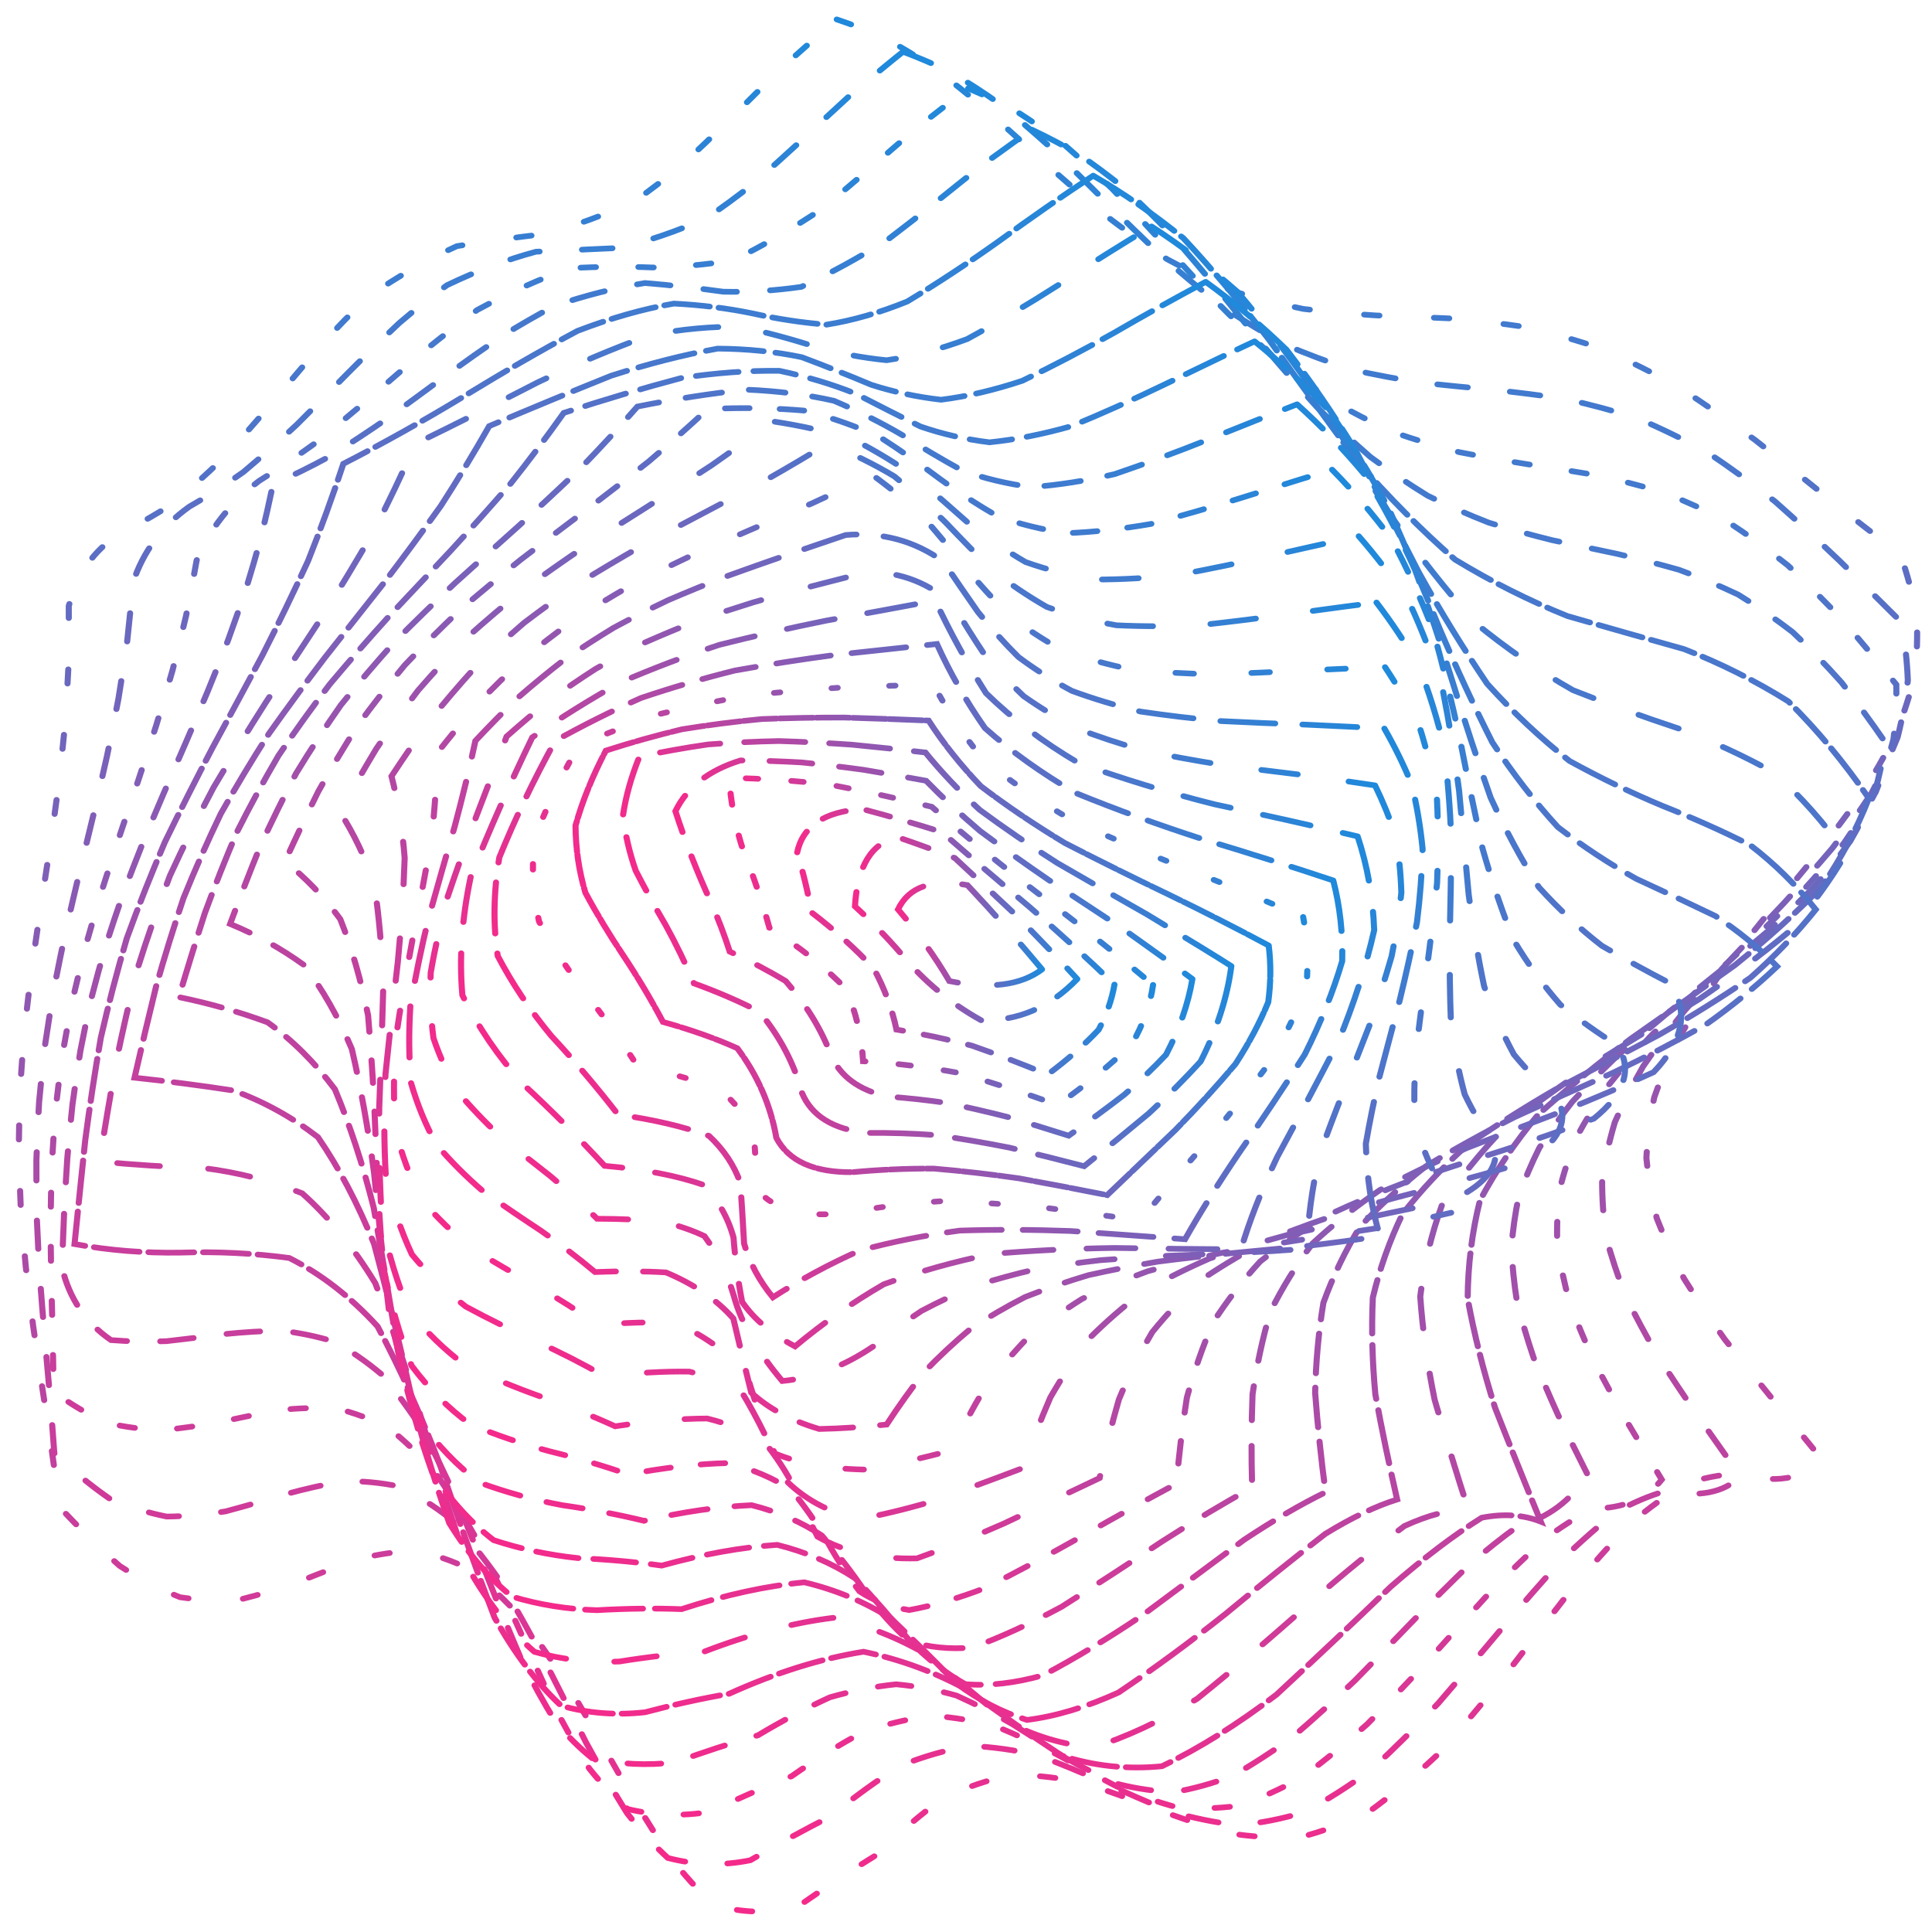
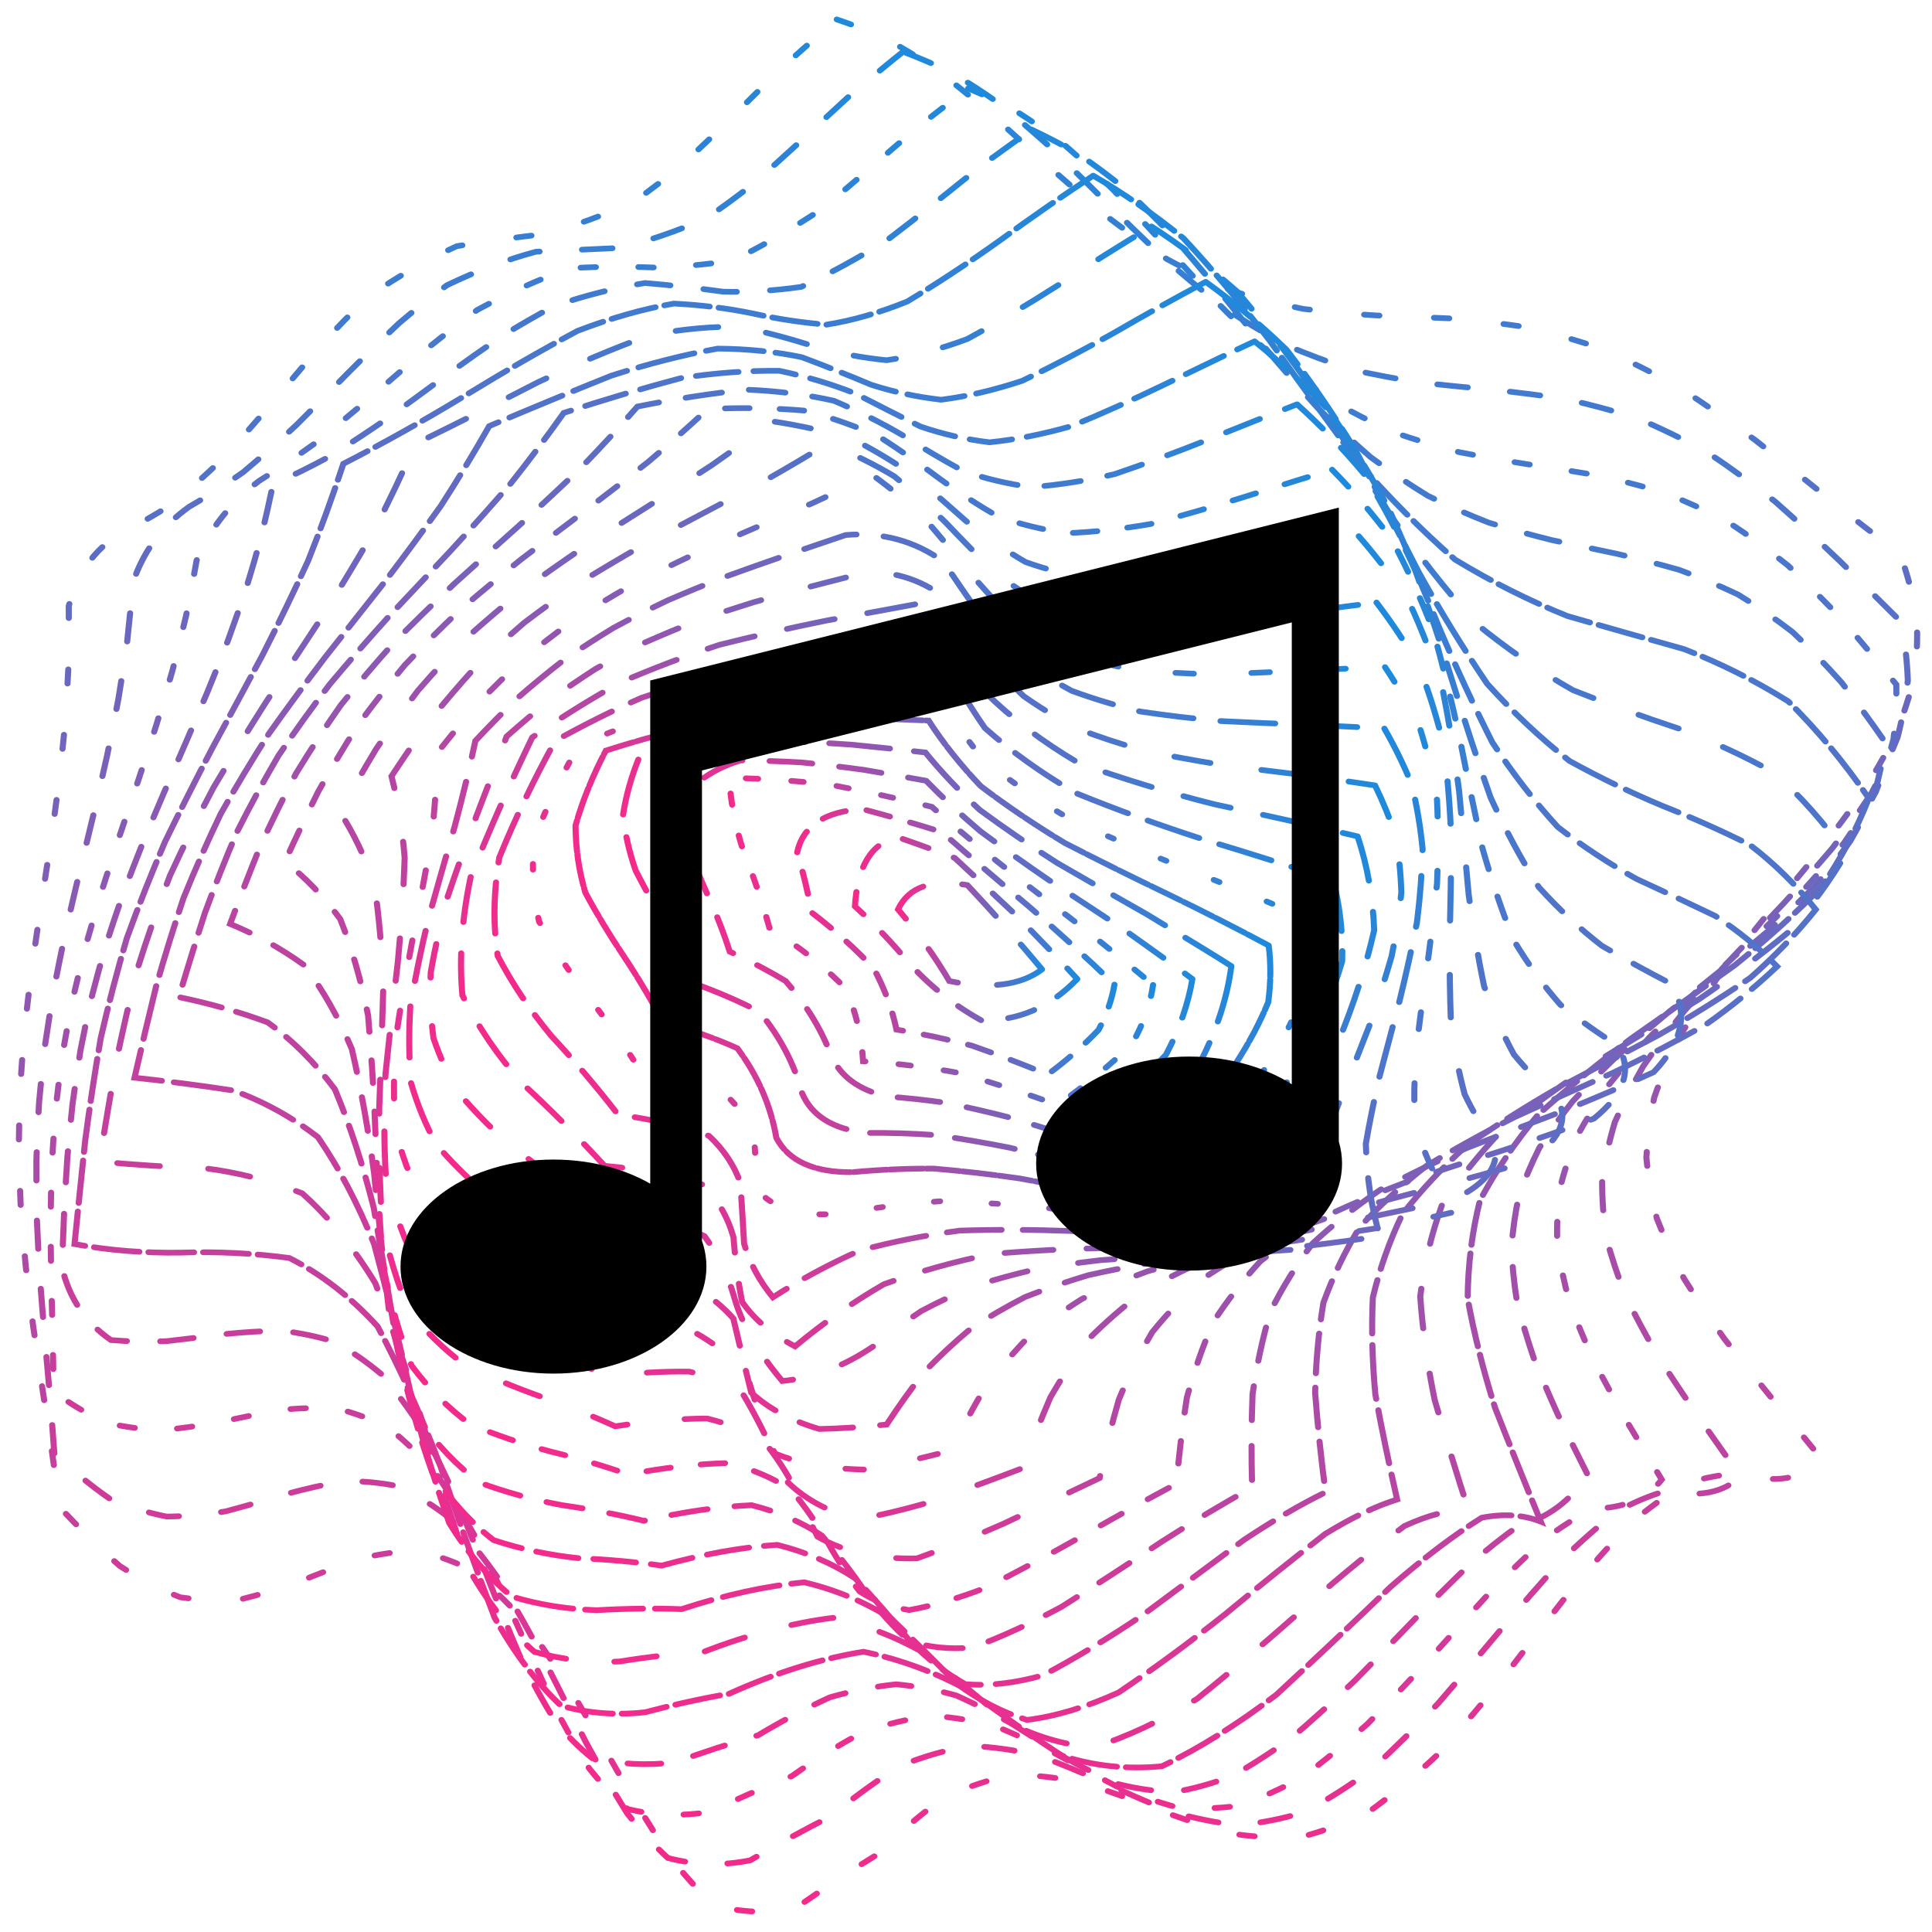
<svg xmlns="http://www.w3.org/2000/svg" viewBox="0 0 800 800">
  <defs>
    <linearGradient x1="50%" y1="0%" x2="50%" y2="100%" id="ccchaos-grad">
      <stop stop-color="hsl(206, 75%, 49%)" stop-opacity="1" offset="0" />
      <stop stop-color="hsl(331, 90%, 56%)" stop-opacity="1" offset="1" />
    </linearGradient>
  </defs>
  <g stroke-width="2" stroke="url(#ccchaos-grad)" fill="none" stroke-linecap="round" transform="matrix(1.258416, 0, 0, 1.179401, -125.2666, -64.02812)" style="">
    <path d="M374.88 61.11Q382.59 63.86 390.5 67.54 398.63 72.29 406.99 78.2 415.6 85.22 424.47 93.21 433.61 101.96 443.03 111.15 452.74 120.43 462.73 129.44 473 137.83 483.56 145.28 494.39 151.58 505.48 156.58 516.83 160.27 528.41 162.75 540.22 164.23 552.22 165.03 564.4 165.5 576.73 166.08 589.18 167.16 601.72 169.13 614.33 172.29 626.96 176.84 639.58 182.88 652.16 190.35 664.67 199.09 677.07 208.78 689.32 219.06 701.39 229.48 713.24 239.56 724.85 248.86 728.26 259.45 730.23 270.05 730.7 280.65 729.66 291.25 727.14 301.84 723.23 312.44 718.06 323.04 711.8 333.64 704.66 344.23 696.9 354.83 688.76 365.43 680.53 376.03 672.49 386.62 664.91 397.22 658.03 407.82 652.11 418.42 647.33 429.01 643.86 439.61 641.82 450.21 641.28 460.81 642.25 471.4 644.7 482 648.55 492.6 653.67 503.2 659.88 513.8 666.98 524.39 674.72 534.99 682.84 545.59 691.07 556.19 699.13 566.79 689.84 577.13 671.16 571.67 662.82 572.19 654.11 575.23 645.05 581.01 635.65 589.51 625.92 600.46 615.87 613.37 605.53 627.58 594.92 642.3 584.06 656.69 572.98 669.93 561.69 681.29 550.24 690.19 538.65 696.28 526.94 699.44 515.15 699.82 503.31 697.82 491.45 694.04 479.58 689.25 467.76 684.33 455.99 680.18 444.3 677.61 432.73 677.35 421.28 679.88 409.98 685.48 398.85 694.13 387.91 705.56 374.86 714.13 361.71 723.95 348.14 727.34 334.21 723.03 327 715.75 319.63 705.68 312.08 693.29 304.36 679.25 296.46 664.34 288.37 649.43 280.09 635.38 271.63 622.96 262.99 612.78 254.17 605.27 245.19 600.59 236.04 598.68 226.76 599.22 217.33 601.68 207.79 605.38 198.14 609.51 188.4 613.26 178.59 615.86 168.72 616.63 158.81 615.07 148.88 610.91 138.94 604.08 129.01 594.75 119.11 583.34 117.83 572.79 116.42 562.25 114.93 551.71 113.41 541.17 111.91 530.63 110.48 520.09 109.17 509.54 108.02 499 107.07 488.46 106.36 477.92 105.91 467.38 105.73 456.84 105.83 446.3 106.21 435.75 106.85 425.21 107.73 414.67 108.83 404.13 110.1 393.59 111.5 383.05 112.99 372.51 114.51 361.97 116.01 351.42 117.45 340.88 118.76 330.34 119.92 319.8 120.88 309.26 121.6 298.72 122.07 288.18 122.26 277.64 122.17 267.1 125.99 250.5 139.05 241.52 147.8 237.06 156.41 231.05 164.88 223.58 173.22 214.89 181.41 205.31 189.47 195.26 197.4 185.16 205.2 175.45 212.87 166.53 220.44 158.7 235.26 147.72 249.88 140.71 264.32 138.22 278.77 136.45 293.45 132.23 308.39 124.9 316.06 119.14 323.88 112.23 331.87 104.37 340.05 95.81 348.42 86.87 357.01 77.88 370.36 65.16 374.88 61.11" stroke-dasharray="5 18" transform="rotate(0, 400, 400)" />
    <path d="M373.62 73.5Q381.54 76.06 389.67 79.49 398.03 83.94 406.61 89.5 415.44 96.13 424.52 103.72 433.85 112.09 443.44 120.96 453.28 130.02 463.37 138.94 473.71 147.39 484.28 155.07 495.08 161.72 506.1 167.19 517.32 171.41 528.71 174.42 540.28 176.33 551.98 177.4 563.8 177.91 575.71 178.22 587.69 178.72 599.71 179.78 611.74 181.74 623.75 184.85 635.7 189.31 647.58 195.17 659.34 202.39 670.97 210.81 682.42 220.18 693.67 230.13 704.7 240.28 715.47 250.2 717.89 260.29 718.97 270.38 718.67 280.48 717.01 290.57 714.03 300.66 709.82 310.75 704.53 320.85 698.31 330.94 691.36 341.03 683.9 351.12 676.16 361.22 668.38 371.31 660.81 381.4 653.69 391.49 647.23 401.59 641.64 411.68 637.1 421.77 633.74 431.86 631.67 441.96 630.96 452.05 631.63 462.14 633.66 472.24 636.99 482.33 641.5 492.42 647.06 502.51 653.5 512.61 660.61 522.7 668.17 532.79 675.95 542.89 683.69 552.98 676.34 562.15 659.46 559.91 651.9 562.81 644.02 568.2 635.81 576.08 627.28 586.24 618.43 598.27 609.29 611.61 599.85 625.6 590.15 639.49 580.18 652.56 569.98 664.12 559.56 673.63 548.94 680.68 538.15 685.09 527.22 686.85 516.16 686.22 505.01 683.62 493.78 679.66 482.51 675.05 471.22 670.56 459.93 666.99 448.66 665.02 437.45 665.26 426.31 668.11 415.26 673.77 404.33 682.21 393.52 693.17 381 701.13 368.23 710.42 354.88 714.35 341.1 711.53 333.94 705.47 326.6 696.77 319.08 685.77 311.39 672.98 303.52 659.06 295.46 644.75 287.23 630.8 278.83 617.95 270.26 606.82 261.53 597.89 252.66 591.47 243.65 587.64 234.51 586.29 225.25 587.09 215.9 589.56 206.47 593.06 196.96 596.91 187.39 600.39 177.79 602.8 168.16 603.58 158.53 602.26 148.9 598.58 139.29 592.46 129.71 584.03 128.29 573.81 126.77 563.59 125.19 553.37 123.61 543.15 122.07 532.93 120.62 522.71 119.31 512.48 118.17 502.26 117.25 492.04 116.58 481.82 116.16 471.6 116.03 461.38 116.17 451.16 116.59 440.94 117.28 430.72 118.2 420.5 119.34 410.28 120.65 400.06 122.11 389.84 123.65 379.62 125.23 369.4 126.81 359.18 128.33 348.96 129.74 338.74 131.01 328.52 132.09 318.3 132.95 308.08 133.55 297.86 133.89 287.64 133.95 277.42 137.85 260.56 150.59 249.38 159.09 243.38 167.46 236.02 175.71 227.52 183.82 218.19 191.8 208.4 199.64 198.55 207.35 189.04 214.92 180.24 222.38 172.43 229.71 165.83 244.03 157.18 258.08 152.05 271.84 150.37 285.52 148.78 299.25 144.16 313.12 136.4 320.19 130.51 327.36 123.56 334.66 115.74 342.1 107.32 349.7 98.57 357.48 89.82 369.54 77.44 373.62 73.5" stroke-dasharray="10 14" transform="rotate(4.04, 400, 400)" />
    <path d="M373.71 85.89Q381.83 88.25 390.16 91.45 398.71 95.61 407.47 100.81 416.47 107.05 425.68 114.22 435.13 122.19 444.79 130.7 454.68 139.5 464.77 148.27 475.07 156.72 485.56 164.55 496.23 171.51 507.06 177.42 518.04 182.17 529.15 185.73 540.37 188.17 551.67 189.64 563.05 190.38 574.46 190.68 585.9 190.86 597.32 191.29 608.71 192.28 620.05 194.14 631.3 197.12 642.43 201.36 653.43 206.93 664.27 213.79 674.91 221.81 685.35 230.77 695.55 240.35 705.5 250.21 707.01 259.78 707.27 269.36 706.29 278.93 704.09 288.51 700.73 298.08 696.31 307.65 690.95 317.23 684.82 326.8 678.09 336.38 670.94 345.95 663.6 355.52 656.27 365.1 649.17 374.67 642.49 384.25 636.43 393.82 631.17 403.39 626.85 412.97 623.61 422.54 621.54 432.11 620.69 441.69 621.09 451.26 622.72 460.84 625.55 470.41 629.49 479.98 634.43 489.56 640.22 499.13 646.7 508.7 653.67 518.28 660.94 527.85 668.31 537.42 662.45 548.39 647.18 550.72 640.34 555.94 633.21 563.42 625.79 572.98 618.08 584.27 610.08 596.83 601.79 610.08 593.23 623.38 584.4 636.09 575.31 647.59 565.99 657.38 556.44 665.04 546.68 670.34 536.74 673.21 526.62 673.77 516.34 672.32 505.94 669.3 495.43 665.29 484.83 660.94 474.17 656.93 463.46 653.94 452.73 652.55 442 653.26 431.29 656.38 420.61 662.07 410 670.28 399.46 680.78 387.24 688.15 374.67 696.9 361.41 701.27 347.67 699.75 340.51 694.82 333.18 687.44 325.67 677.82 317.99 666.35 310.14 653.56 302.12 640.04 293.94 626.48 285.6 613.52 277.12 601.78 268.5 591.76 259.75 583.85 250.88 578.24 241.91 574.99 232.84 573.96 223.7 574.83 214.49 577.18 205.23 580.44 195.93 584.02 186.61 587.28 177.28 589.62 167.95 590.53 158.64 589.59 149.35 586.54 140.11 581.28 138.57 571.43 136.96 561.57 135.31 551.72 133.69 541.86 132.13 532.01 130.69 522.15 129.4 512.3 128.3 502.45 127.42 492.59 126.78 482.74 126.42 472.88 126.33 463.03 126.52 453.17 126.98 443.32 127.71 433.46 128.67 423.61 129.84 413.75 131.2 403.9 132.69 394.04 134.27 384.19 135.91 374.34 137.55 364.48 139.14 354.63 140.64 344.77 142.01 334.92 143.21 325.06 144.19 315.21 144.94 305.35 145.43 295.5 145.65 285.64 149.66 268.5 162.09 255.12 170.35 247.78 178.5 239.4 186.52 230.28 194.41 220.75 202.18 211.17 209.82 201.92 217.32 193.31 224.7 185.63 239.02 174.37 253 166.79 266.48 164.05 279.73 162.75 292.72 160.7 305.64 156.52 318.63 147.24 331.75 134.8 338.44 127.05 345.23 118.77 352.13 110.24 359.17 101.73 370.04 89.71 373.71 85.89" stroke-dasharray="5 14" transform="rotate(8.08, 400, 400)" />
    <path d="M375.15 98.3Q383.43 100.47 391.91 103.43 400.59 107.3 409.47 112.15 418.55 117.99 427.82 124.74 437.29 132.28 446.94 140.41 456.77 148.89 466.76 157.46 476.92 165.84 487.21 173.75 497.64 180.95 508.19 187.25 518.83 192.49 529.55 196.62 540.34 199.64 551.17 201.64 562.01 202.77 572.86 203.27 583.68 203.4 594.46 203.47 605.17 203.79 615.79 204.67 626.3 206.36 636.67 209.1 646.89 213.02 656.93 218.19 666.78 224.59 676.41 232.12 685.8 240.58 694.95 249.72 695.62 258.78 695.16 267.84 693.58 276.9 690.92 285.95 687.26 295.01 682.69 304.07 677.33 313.13 671.33 322.19 664.84 331.24 658.03 340.3 651.1 349.36 644.21 358.42 637.56 367.48 631.31 376.53 625.64 385.59 620.7 394.65 616.61 403.71 613.49 412.77 611.41 421.82 610.44 430.88 610.6 439.94 611.88 449 614.25 458.06 617.64 467.11 621.98 476.17 627.14 485.23 632.98 494.29 639.35 503.34 646.09 512.4 653.01 521.46 648.25 536.57 634.39 544.2 628.2 551.46 621.77 560.59 615.07 571.3 608.11 583.17 600.89 595.71 593.41 608.37 585.68 620.6 577.69 631.84 569.46 641.64 561 649.6 552.31 655.48 543.41 659.17 534.31 660.69 525.03 660.25 515.57 658.17 505.97 654.89 496.22 650.95 486.36 646.94 476.4 643.44 466.36 641.03 456.26 640.19 446.11 641.33 435.93 644.69 425.75 650.38 415.58 658.35 405.44 668.37 393.33 675.18 380.81 683.38 367.53 688.07 353.76 687.69 346.58 683.81 339.24 677.67 331.73 669.4 324.07 659.28 316.24 647.7 308.27 635.17 300.15 622.24 291.9 609.49 283.51 597.48 275.01 586.72 266.41 577.62 257.71 570.48 248.92 565.45 240.07 562.54 231.15 561.62 222.19 562.42 213.19 564.55 204.18 567.53 195.15 570.84 186.13 573.94 177.13 576.28 168.15 577.42 153.94 571.09 146.99 555.77 145.3 546.33 143.67 536.89 142.12 527.44 140.69 518 139.44 508.56 138.38 499.12 137.56 489.67 136.98 480.23 136.67 470.79 136.63 461.34 136.87 451.9 137.37 442.46 138.13 433.02 139.13 423.57 140.33 414.13 141.71 404.69 143.23 395.24 144.85 385.8 146.52 376.36 148.21 366.91 149.87 357.47 151.44 348.03 152.91 338.59 154.21 329.14 155.32 319.7 156.21 310.26 156.86 300.81 157.24 291.37 157.35 281.93 157.19 272.48 165.4 266.22 173.52 258.82 181.54 250.52 189.46 241.57 197.26 232.29 204.95 223.01 212.52 214.06 219.96 205.73 227.28 198.27 234.47 191.86 248.42 183.11 262.02 177.67 275.08 176.06 287.86 175.24 300.28 172.88 312.57 168.2 324.75 158.53 336.96 145.96 343.13 138.3 349.35 130.2 355.65 121.89 362.04 113.64 371.84 102 375.15 98.3" stroke-dasharray="11 11" transform="rotate(12.12, 400, 400)" />
    <path d="M377.86 110.69Q394.8 115.41 412.44 123.5 430.74 135.26 449.66 150.07 469.12 166.51 489.03 182.67 509.28 196.64 529.75 207.02 550.29 213.23 570.77 215.77 591.02 216.09 610.9 216.24 630.25 218.41 648.94 224.32 666.84 234.82 683.84 249.62 682.65 266.75 677.54 283.87 669 301 657.85 318.12 645.18 335.25 632.2 352.37 620.16 369.49 610.23 386.62 603.37 403.74 600.23 420.86 601.12 437.99 605.95 455.11 614.26 472.23 625.25 489.36 637.85 506.48 650.85 523.6 641.64 522.48 631.79 527.68 621.19 540.23 609.76 559.31 597.44 582.47 584.21 606.14 570.06 626.58 555 640.78 539.09 647.24 522.38 646.37 504.96 640.46 486.94 633.09 468.42 628.28 449.53 629.48 430.39 638.71 411.13 655.98 399.07 662 386.41 669.89 373.13 675.52 359.22 675.39 344.68 667.48 329.54 651.72 313.85 630.01 297.66 605.66 281.06 582.58 264.12 564.27 246.93 553.02 229.57 549.3 212.15 551.72 194.75 557.42 177.45 562.76 160.32 564.27 156.89 546.29 153.56 528.31 150.66 510.32 148.47 492.34 147.19 474.36 146.96 456.37 147.78 438.39 149.6 420.4 152.22 402.42 155.4 384.43 158.83 366.45 162.17 348.47 165.12 330.48 167.37 312.5 168.72 294.51 169.03 276.53 184.86 260.77 200.33 242.97 215.4 225.42 230.02 210.29 244.17 199.07 257.85 192.23 271.05 189.16 283.8 188.34 296.15 187.74 308.14 185.36 319.87 179.7 331.41 170.14 342.87 157.02 354.35 141.57 365.98 125.51 377.86 110.69 377.86 110.69 377.86 110.69" stroke-dasharray="15 3" transform="rotate(16.16, 400, 400)" />
    <path d="M381.7 123.08Q398.65 127.41 416.18 134.87 434.23 145.8 452.74 159.71 471.63 175.44 490.81 191.32 510.16 205.61 529.57 216.86 548.93 224.29 568.09 227.99 586.93 228.89 605.32 228.63 623.15 229.17 640.29 232.34 656.66 239.41 672.17 250.81 669.77 267.01 663.96 283.2 655.24 299.39 644.4 315.59 632.37 331.78 620.23 347.98 609.03 364.17 599.76 380.36 593.24 396.56 590.04 412.75 590.45 428.94 594.42 445.14 601.61 461.33 611.38 477.52 622.88 493.71 635.09 509.91 626.47 512.98 617.36 522.54 607.66 538.44 597.29 559.06 586.17 581.68 574.27 603.05 561.56 620.16 548.04 630.9 533.72 634.61 518.64 632.21 502.86 626.06 486.44 619.4 469.48 615.68 452.06 617.71 434.28 627.05 416.25 643.59 404.07 649.08 391.29 656.42 377.91 662.05 363.94 662.85 349.4 656.85 334.34 643.64 318.81 624.46 302.88 601.85 286.61 579.1 270.1 559.46 253.41 545.42 236.63 538.16 219.85 537.3 203.13 541.04 186.54 546.56 170.15 550.71 166.67 533.69 163.38 516.66 160.59 499.64 158.54 482.62 157.41 465.59 157.29 448.57 158.2 431.54 160.07 414.52 162.71 397.5 165.91 380.47 169.38 363.45 172.81 346.42 175.91 329.4 178.4 312.38 180.06 295.35 180.74 278.33 196.05 261.49 211.05 244.19 225.7 228.46 239.94 215.91 253.75 207.38 267.1 202.79 280 201.18 292.44 200.93 304.47 200.19 316.11 197.26 327.41 191.02 338.46 181.1 349.31 167.99 360.08 152.89 370.84 137.38 381.7 123.08 381.7 123.08 381.7 123.08" stroke-dasharray="14 16" transform="rotate(20.2, 400, 400)" />
    <path d="M386.48 135.47Q403.25 139.42 420.46 146.27 438.05 156.36 455.95 169.35 474.08 184.28 492.35 199.74 510.65 214.15 528.89 226.13 546.95 234.73 564.73 239.71 582.12 241.58 599.02 241.52 615.34 241.15 630.98 242.21 645.89 246.19 659.99 254.01 656.56 269.35 650.21 284.69 641.45 300.03 630.98 315.36 619.63 330.7 608.31 346.04 597.92 361.38 589.29 376.72 583.12 392.05 579.89 407.39 579.86 422.73 583.04 438.07 589.17 453.41 597.76 468.74 608.12 484.08 619.43 499.42 611.3 506.86 602.82 520.16 593.9 538.29 584.44 559.24 574.39 580.33 563.68 598.83 552.28 612.48 540.16 620 527.34 621.37 513.81 617.84 499.62 611.72 484.8 605.9 469.41 603.24 453.52 606.02 437.2 615.4 420.54 631.2 408.2 636.18 395.29 642.97 381.82 648.52 367.83 650.09 353.35 645.8 338.43 635 323.14 618.39 307.53 597.85 291.68 576.04 275.65 555.82 259.53 539.67 243.38 529.21 227.28 524.84 211.28 525.72 195.44 529.95 179.81 534.96 176.33 518.93 173.14 502.9 170.5 486.87 168.61 470.83 167.63 454.8 167.64 438.77 168.63 422.74 170.53 406.71 173.19 390.67 176.39 374.64 179.87 358.61 183.37 342.58 186.59 326.54 189.29 310.51 191.24 294.48 192.3 278.45 207.08 261.68 221.61 245.86 235.82 232.55 249.67 222.78 263.14 216.83 276.18 214.16 288.8 213.62 300.97 213.61 312.73 212.51 324.08 208.96 335.06 202.13 345.72 191.91 356.12 178.88 366.33 164.17 376.42 149.22 386.48 135.47 386.48 135.47 386.48 135.47" stroke-dasharray="19 4" transform="rotate(24.24, 400, 400)" />
    <path d="M391.95 147.86Q408.33 151.44 425.02 157.69 441.95 166.96 459.06 179 476.25 193.05 493.46 207.95 510.59 222.3 527.56 234.8 544.27 244.46 560.63 250.77 576.56 253.88 591.98 254.53 606.83 253.97 621.03 253.7 634.54 255.21 647.32 259.69 643.05 274.25 636.33 288.81 627.64 303.37 617.6 317.93 606.94 332.49 596.43 347.05 586.83 361.61 578.82 376.17 573 390.73 569.76 405.28 569.36 419.84 571.81 434.4 576.95 448.96 584.39 463.52 593.61 478.08 603.94 492.64 596.22 504 588.27 519.99 580.01 539.11 571.34 559.23 562.2 577.99 552.54 593.26 542.31 603.51 531.47 608.14 520.02 607.61 507.94 603.34 495.25 597.5 481.98 592.59 468.14 590.96 453.79 594.39 438.98 603.76 423.78 618.81 411.28 623.31 398.27 629.55 384.77 634.96 370.83 637.14 356.49 634.34 341.8 625.77 326.83 611.73 311.62 593.49 296.26 573.13 280.8 553.05 265.3 535.57 249.84 522.48 234.45 514.74 219.21 512.28 204.15 514.08 189.31 518.31 185.9 503.27 182.85 488.23 180.38 473.19 178.68 458.16 177.87 443.12 178 428.08 179.07 413.04 181 398 183.65 382.96 186.83 367.92 190.31 352.88 193.83 337.84 197.15 322.8 200.03 307.76 202.25 292.72 203.66 277.68 217.92 262.11 231.95 248.54 245.72 238.03 259.17 231.04 272.28 227.38 285.02 226.23 297.36 226.35 309.28 226.28 320.8 224.64 331.92 220.4 342.65 213.02 353.03 202.57 363.1 189.68 372.9 175.41 387.22 154.46 391.95 147.86" stroke-dasharray="14 5" transform="rotate(28.28, 400, 400)" />
    <path d="M397.84 160.25Q413.62 163.48 429.59 169.15 445.68 177.59 461.82 188.67 477.95 201.78 493.98 215.98 509.85 230.08 525.47 242.89 540.79 253.42 555.73 261.01 570.21 265.51 584.2 267.29 597.63 267.19 610.45 266.4 625.96 274.05 622.33 295.7 613.81 309.54 604.27 323.39 594.32 337.24 584.61 351.08 575.76 364.93 568.36 378.78 562.87 392.63 559.66 406.47 558.93 420.32 560.73 434.17 564.94 448.02 571.3 461.86 579.38 475.71 588.67 489.56 581.29 503.88 573.79 521.3 566.08 540.14 558.08 558.44 549.73 574.3 540.98 586.2 531.77 593.27 522.07 595.43 511.86 593.45 501.1 588.81 489.82 583.46 477.99 579.5 465.65 578.83 452.81 582.84 439.52 592.13 425.8 606.42 413.2 610.46 400.16 616.16 386.72 621.36 372.92 624 358.82 622.5 344.46 615.97 329.89 604.4 315.19 588.61 300.39 570.11 285.56 550.83 270.76 532.81 256.02 517.85 241.41 507.18 226.96 501.33 212.71 500 198.68 502.13 195.38 488.06 192.52 473.99 190.26 459.91 188.77 445.84 188.13 431.77 188.39 417.7 189.53 403.62 191.47 389.55 194.1 375.48 197.24 361.41 200.68 347.34 204.21 333.27 207.6 319.19 210.62 305.12 213.08 291.05 214.82 276.98 228.53 263.53 242.05 252.73 255.35 245.12 268.39 240.69 281.13 238.92 293.54 238.83 305.6 239.21 317.28 238.8 328.58 236.5 339.49 231.56 350.03 223.68 360.2 213.07 370.03 200.38 379.55 186.6 393.32 166.56 397.84 160.25" stroke-dasharray="12 9" transform="rotate(32.32, 400, 400)" />
    <path d="M403.83 172.65Q418.84 175.54 433.92 180.65 449.01 188.29 464.05 198.39 478.99 210.51 493.76 223.89 508.3 237.54 522.56 250.43 536.48 261.6 550 270.32 563.08 276.24 575.68 279.4 587.76 280.3 599.3 279.75 612.77 285.38 608.26 305.1 600 318.29 591 331.47 581.76 344.66 572.83 357.84 564.72 371.03 557.89 384.21 552.74 397.4 549.58 410.59 548.58 423.77 549.79 436.96 553.16 450.14 558.49 463.33 565.46 476.51 573.67 489.7 566.59 505.69 559.45 523.2 552.2 540.63 544.77 556.36 537.09 568.99 529.11 577.6 520.79 581.83 512.09 581.98 502.97 579.01 493.4 574.31 483.39 569.61 472.91 566.62 461.97 566.86 450.57 571.34 438.74 580.5 426.49 594.02 413.88 597.63 400.92 602.8 387.65 607.74 374.11 610.7 360.36 610.28 346.43 605.57 332.37 596.35 318.25 583.04 304.1 566.7 289.98 548.8 275.92 531.03 261.98 515.02 248.17 502.12 234.55 493.21 221.13 488.53 207.93 487.71 204.81 474.56 202.17 461.41 200.15 448.26 198.87 435.1 198.41 421.95 198.79 408.8 199.99 395.65 201.94 382.5 204.53 369.35 207.61 356.2 211 343.04 214.5 329.89 217.92 316.74 221.05 303.59 223.72 290.44 225.76 277.29 238.89 266.61 251.88 258.79 264.69 253.92 277.29 251.66 289.64 251.28 301.7 251.77 313.45 252.06 324.88 251.09 335.96 248.04 346.68 242.41 357.04 234.1 367.05 223.42 376.71 211.02 386.04 197.77 399.45 178.66 403.83 172.65" stroke-dasharray="8 10" transform="rotate(36.36, 400, 400)" />
    <path d="M409.63 185.05Q423.69 187.61 437.73 192.18 451.69 199.03 465.54 208.15 479.21 219.24 492.67 231.7 505.86 244.74 518.75 257.46 531.29 269.01 543.44 278.64 555.17 285.88 566.45 290.54 577.27 292.8 587.6 293.14 599.27 298.13 594.12 316.45 586.22 329 577.79 341.55 569.28 354.1 561.1 366.65 553.69 379.2 547.42 391.75 542.62 404.3 539.52 416.85 538.29 429.4 539 441.95 541.6 454.5 545.96 467.04 551.86 479.59 559 492.14 552.16 508.41 545.34 524.77 538.48 539.89 531.51 552.57 516.96 565.62 501.67 567.96 493.5 564.4 484.98 559.94 476.1 556.01 466.83 553.99 457.17 555.04 447.11 559.92 436.66 568.88 425.83 581.62 413.34 584.83 400.59 589.49 387.61 594.12 374.45 597.28 361.16 597.73 347.77 594.61 334.33 587.55 320.88 576.69 307.46 562.7 294.11 546.62 280.85 529.78 267.74 513.58 254.78 499.3 242.01 487.96 229.44 480.18 217.1 476.09 214.21 463.8 211.82 451.51 210.05 439.22 209 426.93 208.71 414.64 209.21 402.35 210.46 390.06 212.41 377.77 214.95 365.48 217.95 353.19 221.26 340.9 224.71 328.61 228.13 316.32 231.33 304.03 234.15 291.74 236.46 279.45 248.99 271.81 261.42 266.86 273.71 264.35 285.83 263.74 297.75 264.21 309.43 264.84 320.86 264.71 332 263.02 342.83 259.18 353.35 252.91 363.55 244.27 373.41 233.62 382.94 221.56 392.14 208.88 405.33 190.75 409.63 185.05" stroke-dasharray="12 19" transform="rotate(40.4, 400, 400)" />
    <path d="M414.93 197.44Q427.91 199.7 440.8 203.74 453.55 209.83 466.13 218 478.5 228.03 490.63 239.48 502.48 251.74 514.02 264.06 525.22 275.7 536.06 285.97 546.51 294.32 556.56 300.42 566.2 304.22 575.41 305.92 585.49 311.48 579.96 328.89 572.48 340.8 564.66 352.72 556.86 364.63 549.42 376.55 542.68 388.46 536.95 400.38 532.48 412.29 529.48 424.21 528.08 436.12 528.34 448.04 530.25 459.95 533.72 471.87 538.61 483.78 544.68 495.7 538.07 510.91 531.52 525.12 524.98 537.33 518.42 546.78 504.93 554.46 490.96 553.52 475.85 546.22 459.9 541.6 451.38 543.38 442.54 548.56 433.36 557.27 423.85 569.23 411.62 572.05 399.21 576.21 386.67 580.5 374.03 583.75 361.32 584.88 348.58 583.1 335.84 577.98 323.15 569.45 310.52 557.88 298 543.94 285.6 528.62 273.35 513.01 261.27 498.25 249.38 485.35 237.7 475.09 226.22 467.93 223.59 456.43 221.48 444.94 219.98 433.45 219.16 421.96 219.05 410.47 219.65 398.98 220.95 387.48 222.88 375.99 225.35 364.5 228.26 353.01 231.47 341.52 234.84 330.03 238.22 318.54 241.45 307.05 244.39 295.55 246.9 284.06 258.81 279.37 270.65 276.9 282.39 276.21 293.99 276.64 305.44 277.44 316.7 277.81 327.75 277.02 338.57 274.5 349.13 269.89 359.42 263.07 369.43 254.2 379.13 243.66 388.54 232.02 397.64 219.97 410.68 202.83 414.93 197.44" stroke-dasharray="15 19" transform="rotate(44.44, 400, 400)" />
    <path d="M419.47 209.83Q431.27 211.81 442.93 215.35 454.42 220.71 465.71 227.93 476.78 236.89 487.59 247.28 498.13 258.61 508.37 270.31 518.29 281.76 527.89 292.34 537.14 301.51 546.05 308.87 562.63 316.55 578.16 318.88 572.35 330.14 565.81 341.4 558.8 352.66 551.61 363.92 544.51 375.18 537.79 386.43 531.7 397.69 526.48 408.95 522.35 420.21 519.46 431.47 517.92 442.73 517.8 453.99 519.1 465.25 521.77 476.51 525.71 487.77 530.76 499.03 524.36 512.13 518.05 523.52 505.56 537.47 493.02 543.18 480.04 538.49 466.61 531.84 452.17 530.77 437 537.26 428.96 545.66 420.64 556.84 408.83 559.3 396.93 562.97 384.95 566.91 372.94 570.13 360.93 571.76 348.94 571.09 337 567.66 325.13 561.28 313.37 552.07 301.73 540.46 290.22 527.08 278.88 512.75 267.71 498.38 256.72 484.87 245.92 473 235.31 463.4 232.99 452.65 231.19 441.9 229.96 431.15 229.36 420.4 229.41 409.65 230.12 398.9 231.45 388.16 233.35 377.41 235.74 366.66 238.54 355.91 241.63 345.16 244.89 334.41 248.19 323.67 251.41 312.92 254.41 302.17 257.09 291.42 268.34 289.25 279.56 288.67 290.7 289.14 301.75 290.02 312.69 290.66 323.48 290.44 334.11 288.83 344.55 285.45 354.79 280.12 364.8 272.86 374.57 263.88 384.09 253.56 393.35 242.41 402.33 231.01 415.26 214.9 419.47 209.83" stroke-dasharray="6 19" transform="rotate(48.48, 400, 400)" />
    <path d="M423.01 222.22Q433.58 223.93 443.98 227 454.2 231.66 464.2 237.97 473.98 245.86 483.52 255.13 492.8 265.43 501.81 276.32 510.54 287.3 518.99 297.85 527.14 307.48 534.99 315.79 549.69 326.43 563.54 331.81 557.86 342.37 551.68 352.94 545.2 363.51 538.65 374.07 532.24 384.64 526.2 395.21 520.73 405.77 516.01 416.34 512.21 426.91 509.45 437.47 507.82 448.04 507.39 458.61 508.16 469.17 510.12 479.74 513.18 490.31 517.26 500.88 511.07 511.16 504.99 519.44 493.09 527.78 481.26 529.41 469.26 524.02 457.02 518.26 444.11 518.74 430.69 526.01 423.64 534.06 416.38 544.45 405.15 546.58 393.88 549.79 382.61 553.34 371.35 556.45 360.14 558.42 348.98 558.62 337.91 556.61 326.94 552.14 316.09 545.18 305.37 535.92 294.79 524.76 284.38 512.23 274.13 499 264.05 485.8 254.15 473.32 244.42 462.2 242.43 452.16 240.94 442.11 239.98 432.06 239.61 422.01 239.82 411.97 240.61 401.92 241.96 391.87 243.82 381.82 246.12 371.78 248.79 361.73 251.74 351.68 254.86 341.64 258.06 331.59 261.22 321.54 270.91 306.32 288.14 301.72 298.65 302.67 309.1 303.45 319.47 303.55 329.75 302.51 339.9 299.99 349.91 295.79 359.76 289.85 369.43 282.28 378.91 273.31 388.19 263.31 397.25 252.72 406.08 242.02 418.84 226.96 423.01 222.22" stroke-dasharray="18 9" transform="rotate(52.52, 400, 400)" />
    <path d="M425.38 234.61Q434.7 236.07 443.84 238.7 452.8 242.7 461.56 248.13 470.11 254.98 478.44 263.11 486.54 272.29 494.41 282.2 502.03 292.46 509.42 302.65 516.56 312.37 523.46 321.23 536.45 334.37 548.78 342.94 543.35 352.77 537.6 362.6 531.68 372.42 525.77 382.25 520.05 392.08 514.67 401.9 509.78 411.73 505.54 421.56 502.07 431.38 499.45 441.21 497.78 451.03 497.1 460.86 497.42 470.69 498.74 480.51 499.62 498.85 492.39 512.61 472.64 514.29 458.68 509.44 447.37 505.72 435.84 505.94 429.9 509.3 423.84 514.82 417.63 522.47 411.28 532.06 400.77 533.87 390.27 536.65 379.82 539.8 369.42 542.74 359.09 544.88 348.84 545.73 338.7 544.88 328.68 542.04 318.77 537.12 309.01 530.13 299.38 521.27 289.91 510.88 280.59 499.38 271.43 487.3 262.43 475.2 253.59 463.61 251.94 454.24 250.76 444.88 250.08 435.51 249.91 426.14 250.26 416.77 251.13 407.4 252.48 398.03 254.28 388.66 256.48 379.29 259.01 369.92 261.8 360.55 264.76 351.18 267.82 341.81 270.89 332.44 280.2 318.77 296.39 315.47 306.23 316.3 316.04 316.53 325.8 315.8 335.49 313.83 345.1 310.41 354.61 305.48 364.01 299.08 373.28 291.34 382.4 282.52 391.36 272.94 400.15 262.97 408.75 253 421.27 239.02 425.38 234.61" stroke-dasharray="12 17" transform="rotate(56.56, 400, 400)" />
    <path d="M426.44 247.01Q442.47 250.46 457.81 258.43 472.4 271.27 486.23 288.08 499.27 306.94 511.54 325.35 523.07 340.84 533.93 351.61 523.59 369.68 513 387.75 503.18 405.83 495.07 423.9 489.47 441.97 486.91 460.04 487.64 478.12 491.58 496.19 480.27 503.04 469.39 503.69 458.8 500.03 448.37 495.08 437.96 492.27 427.44 494.55 416.68 503.66 405.59 519.66 386.32 523.55 367.31 529 348.66 532.49 330.44 531.03 312.72 522.95 295.53 508.22 278.9 488.48 262.84 466.55 260.67 449.16 260.27 431.77 261.68 414.39 264.75 397 269.2 379.61 274.59 362.22 280.41 344.83 286.09 327.45 304.33 329.27 322.58 328.86 340.73 324.23 358.68 314.5 376.33 300.06 393.56 282.46 410.3 263.97 426.44 247.01 426.44 247.01 426.44 247.01" stroke-dasharray="16 11" transform="rotate(60.6, 400, 400)" />
    <path d="M426.15 259.41Q439.87 262.25 452.99 268.87 465.49 279.64 477.37 294.08 488.63 310.93 499.31 328.39 509.44 344.46 519.08 357.42 509.69 373.83 500.33 390.24 491.74 406.66 484.61 423.07 479.5 439.48 476.83 455.89 476.81 472.3 479.43 488.71 468.67 491.06 458.33 489.19 448.32 485.07 438.53 481.17 428.86 479.96 419.22 483.42 409.5 492.56 399.63 507.27 382.27 510.51 365.24 515.29 348.59 518.97 332.37 519.19 316.61 514.34 301.33 503.91 286.53 488.5 272.21 469.77 270.69 453.76 270.7 437.75 272.25 421.74 275.22 405.73 279.37 389.72 284.36 373.71 289.81 357.7 295.27 341.69 311.97 342.39 328.73 340.05 345.48 333.59 362.13 322.82 378.61 308.44 394.82 291.85 410.69 274.89 426.15 259.41 426.15 259.41 426.15 259.41" stroke-dasharray="18 7" transform="rotate(64.64, 400, 400)" />
    <path d="M424.51 271.8Q436.1 274.1 447.2 279.47 457.81 288.28 467.94 300.34 477.62 314.87 486.87 330.7 495.73 346.36 504.26 360.41 495.91 375.1 487.77 389.78 480.35 404.47 474.14 419.16 469.54 433.85 466.84 448.54 461.92 470.2 447.86 474.09 438.43 470.37 429.26 467.83 420.27 468.14 411.39 472.52 402.55 481.51 393.68 494.87 378.36 497.53 363.38 501.61 348.77 505.23 334.56 506.59 320.75 504.33 307.35 497.69 294.35 486.67 281.76 472 280.83 457.43 281.2 442.85 282.86 428.28 285.69 413.7 289.51 399.13 294.08 384.55 299.09 369.98 304.22 355.41 319.33 354.23 334.54 349.84 349.78 341.85 365.01 330.48 380.16 316.52 395.17 301.16 409.97 285.79 424.51 271.8 424.51 271.8 424.51 271.8" stroke-dasharray="2 17" transform="rotate(68.68, 400, 400)" />
    <path d="M421.63 284.19Q431.28 286 440.56 290.24 449.49 297.24 458.08 306.96 466.35 319.02 474.32 332.7 482.03 347.03 489.52 360.96 482.27 373.9 475.32 386.84 469.01 399.77 463.67 412.71 459.58 425.65 456.94 438.58 451.49 456.82 437.99 458.94 420.76 456.53 404.14 461.86 396.07 470.49 388.05 482.48 374.84 484.61 361.93 488 349.36 491.35 337.12 493.38 325.22 493.01 313.66 489.47 302.42 482.47 291.5 472.13 291.11 459.06 291.79 445.99 293.5 432.92 296.16 419.85 299.63 406.78 303.74 393.71 308.26 380.64 312.98 367.58 326.45 364.26 340.03 358.05 353.68 349 367.38 337.52 381.06 324.33 394.69 310.38 408.23 296.67 421.63 284.19 421.63 284.19 421.63 284.19" stroke-dasharray="11 1" transform="rotate(72.72, 400, 400)" />
    <path d="M417.63 296.58Q433.13 302.25 447.91 314.08 454.92 323.64 461.74 334.83 468.4 347.12 474.93 359.82 468.79 371.01 462.98 382.19 457.71 393.38 453.2 404.57 449.63 415.76 447.13 426.94 441.44 442.41 428.75 444.28 412.91 444.47 397.65 451.42 390.29 459.51 383.04 470.09 371.92 471.74 361.06 474.45 350.47 477.39 340.16 479.68 330.1 480.54 320.31 479.33 310.77 475.64 301.47 469.33 301.54 457.84 302.45 446.35 304.17 434.85 306.63 423.36 309.73 411.87 313.35 400.37 317.35 388.88 321.57 377.39 333.35 372.13 345.26 364.63 357.25 355.1 369.31 344.01 381.4 331.92 393.51 319.53 411.61 302.06 417.63 296.58" stroke-dasharray="20 8" transform="rotate(76.76, 400, 400)" />
    <path d="M412.73 308.97Q425.38 313.11 437.58 321.79 443.46 328.95 449.23 337.56 454.91 347.34 460.52 357.95 455.49 367.42 450.75 376.89 446.46 386.35 442.73 395.82 439.67 405.29 437.38 414.76 431.76 428 420.13 430.61 405.83 433.2 392.05 441.19 385.41 448.56 378.9 457.7 369.8 458.92 360.91 461.01 343.85 465.29 327.37 467.46 315.8 459.78 313.21 443.48 314.88 433.62 317.1 423.77 319.8 413.91 322.92 404.05 326.36 394.2 330.01 384.34 340.09 377.74 350.27 369.62 360.55 360.26 370.9 350.03 381.31 339.34 391.77 328.64 407.49 313.68 412.73 308.97" stroke-dasharray="14 9" transform="rotate(80.8, 400, 400)" />
    <path d="M407.18 321.37Q417.37 323.67 427.24 330.17 436.87 341.27 446.34 356.44 438.65 372.04 432.26 387.63 427.69 403.22 425.3 418.81 412.12 418.33 399.52 422.12 387.44 431.15 375.83 445.3 361.62 447.68 347.98 451.46 334.87 454.2 322.23 453.73 324.06 437.37 327.57 421.01 332.46 404.64 338.35 388.28 355.15 373.22 372.26 355.69 389.63 337.72 407.18 321.37 407.18 321.37 407.18 321.37" stroke-dasharray="4 11" transform="rotate(84.84, 400, 400)" />
    <path d="M401.26 333.76Q409.21 335.2 417.02 339.28 424.75 346.34 432.42 356.37 426.66 368.72 421.79 381.07 418.06 393.43 415.66 405.78 404.69 407.73 394.11 412.82 383.89 421.29 374 432.91 363.28 434.49 352.9 437.25 338.93 434.2 338.03 415.45 341.97 402.47 346.63 389.47 359.95 375.72 373.52 361.13 387.3 346.79 401.26 333.76 401.26 333.76 401.26 333.76" stroke-dasharray="8 7" transform="rotate(88.88, 400, 400)" />
    <path d="M395.27 346.16Q410.93 358.9 411.33 377.03 403.14 392.61 389.5 404.37 381.4 411.6 373.51 420.51 352.35 420.41 348.5 407.84 351.47 398.2 354.88 388.57 364.75 377.53 374.78 366.47 390.11 351.01 395.27 346.16" stroke-dasharray="9 9" transform="rotate(92.92, 400, 400)" />
    <path d="M389.53 358.55Q399.18 367.92 397.3 388.31 385.64 396.7 374.37 408.12 361.96 404.31 363.14 386.5 376.18 371.85 389.53 358.55 389.53 358.55 389.53 358.55" stroke-dasharray="16 13" transform="rotate(96.96, 400, 400)" />
  </g>
+   <path d="M 292.013 524.464 C 292.013 548.665 263.882 568.283 229.178 568.283 C 194.475 568.283 166.343 548.665 166.343 524.464 C 166.343 500.265 194.475 480.647 229.178 480.647 C 263.882 480.647 292.013 500.265 292.013 524.464 Z M 555.212 481.815 C 555.212 506.016 527.08 525.634 492.377 525.634 C 457.673 525.634 429.542 506.016 429.542 481.815 C 429.542 457.615 457.673 437.997 492.377 437.997 C 527.079 437.997 555.212 457.615 555.212 481.815 Z M 269.749 512.076 L 269.749 282.159 L 553.875 210.828 L 553.875 472.859 L 535.404 472.859 L 535.404 257.079 L 290.172 318.646 L 290.172 514.093 L 269.749 512.076 Z" style="stroke: rgb(0, 0, 0);" transform="matrix(1, 0, 0, 1, 1.1368683772161603e-13, 0)" />
</svg>
